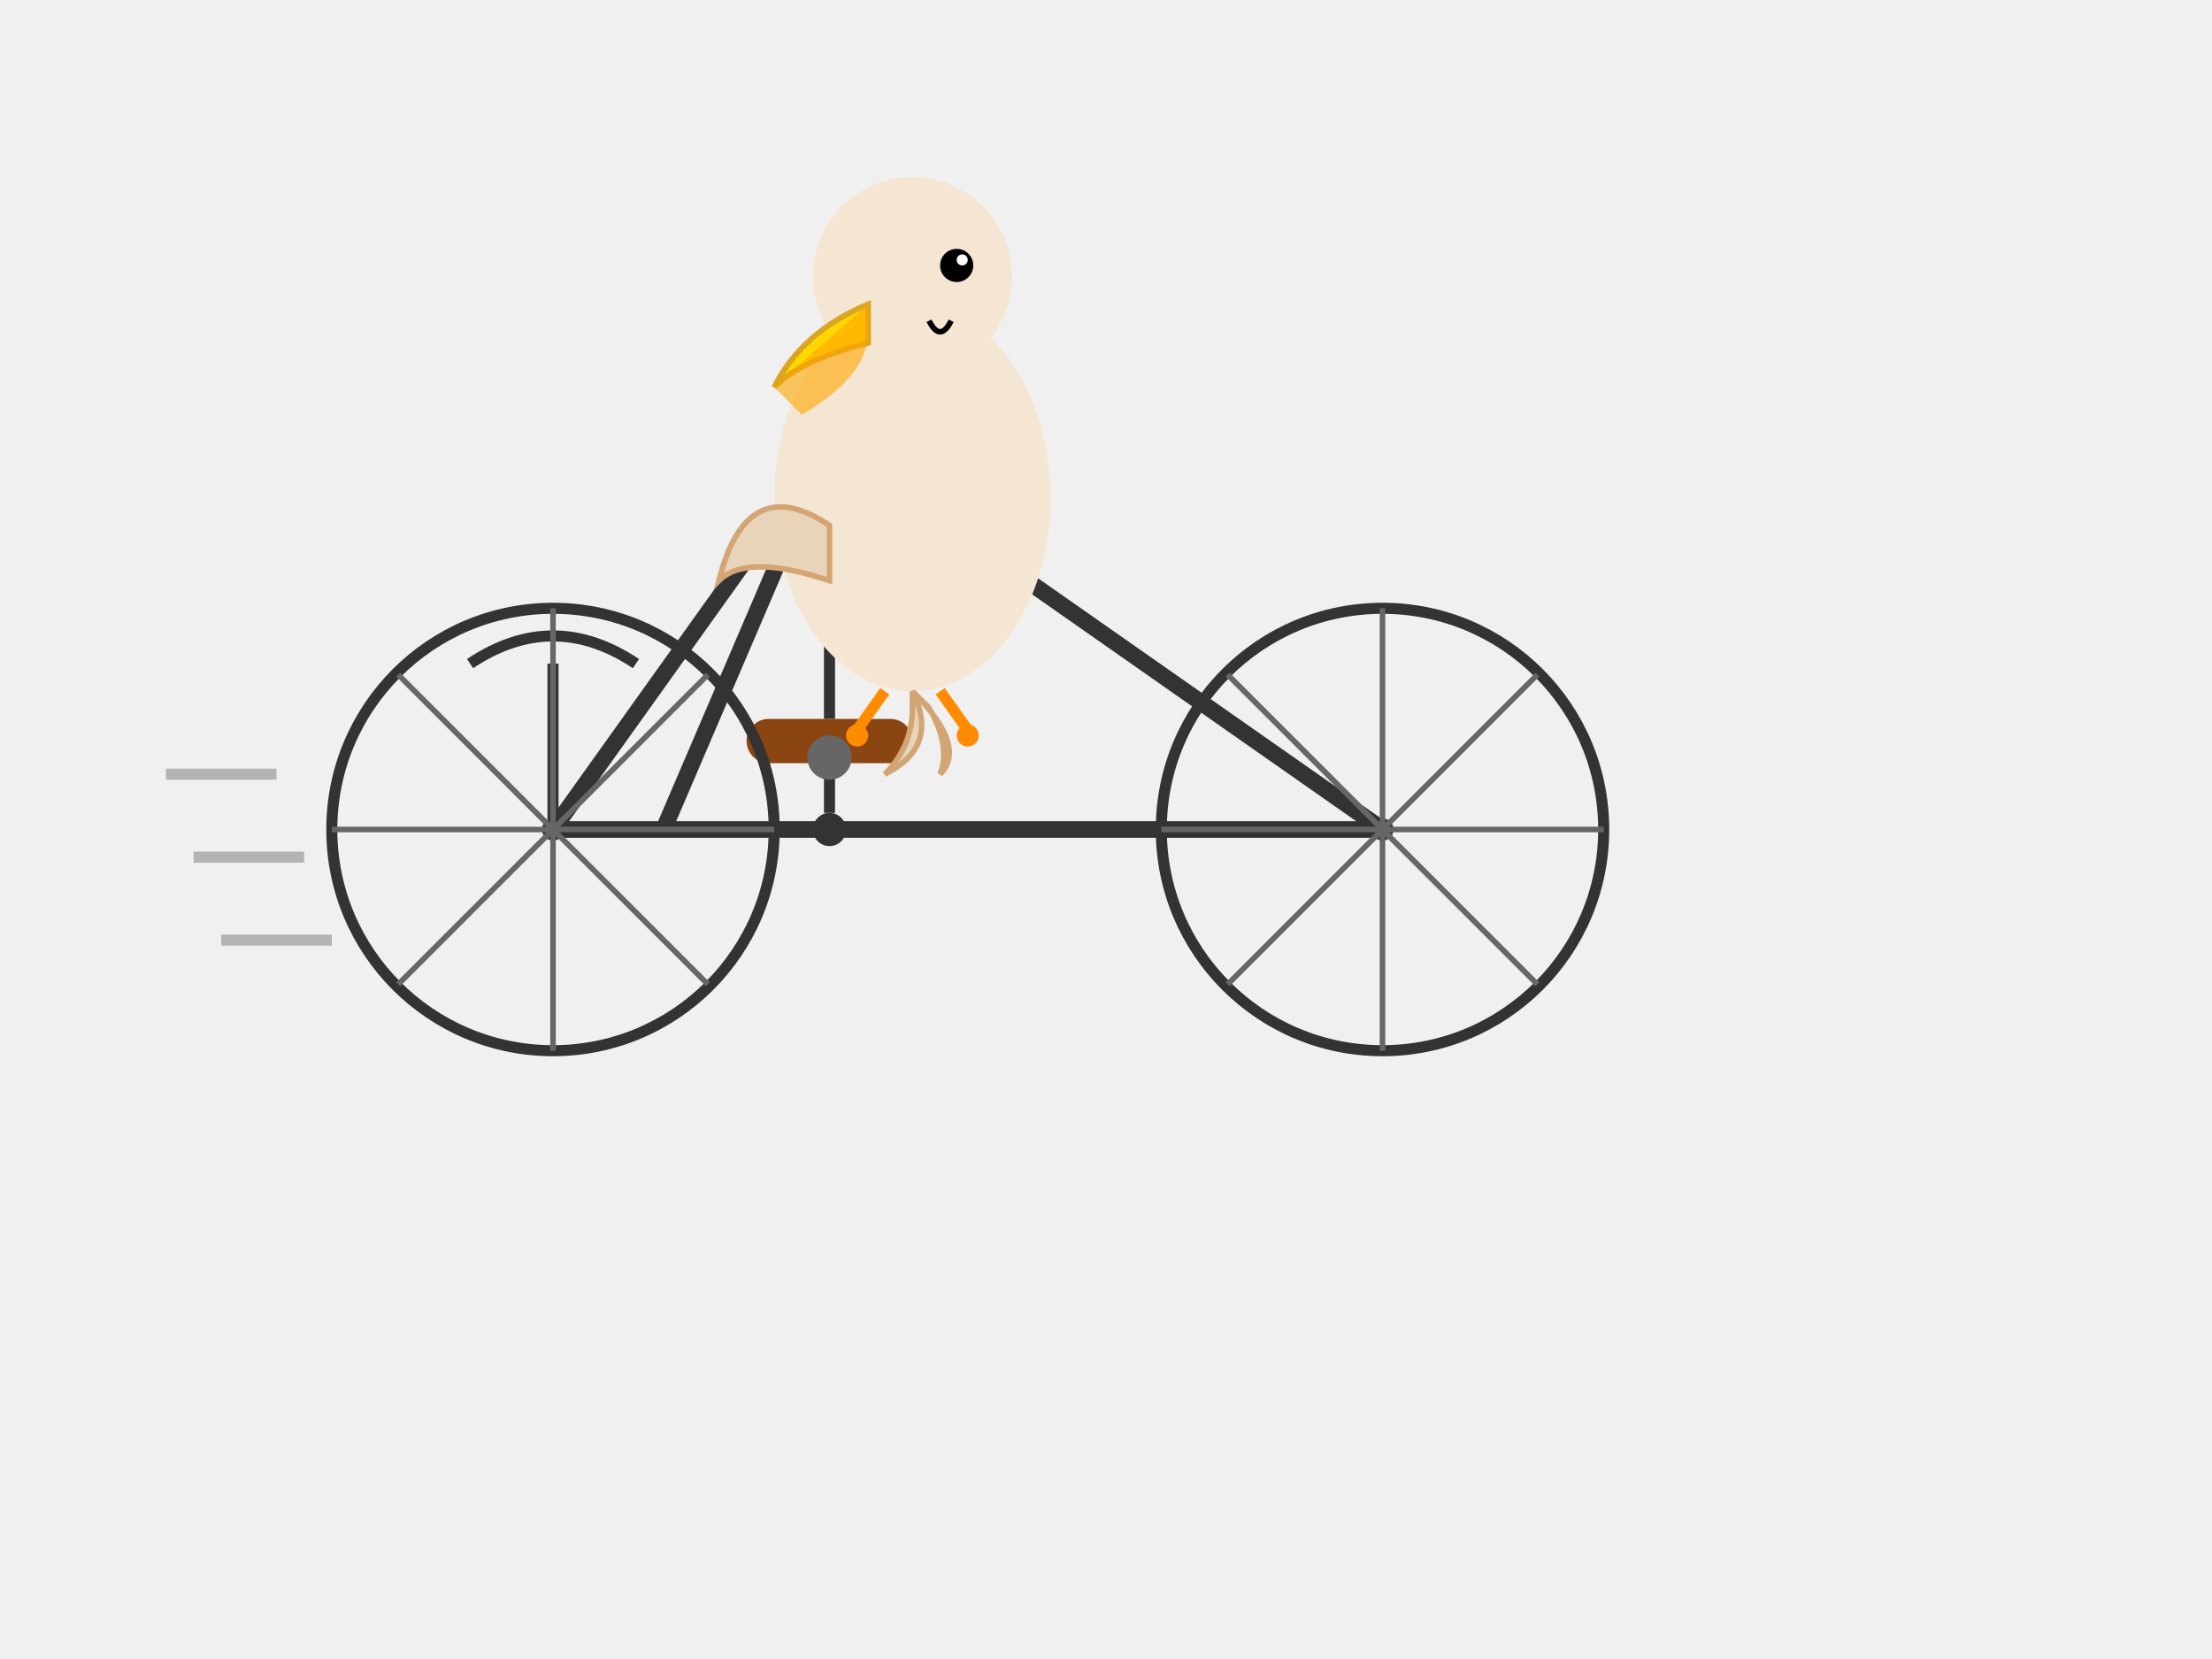
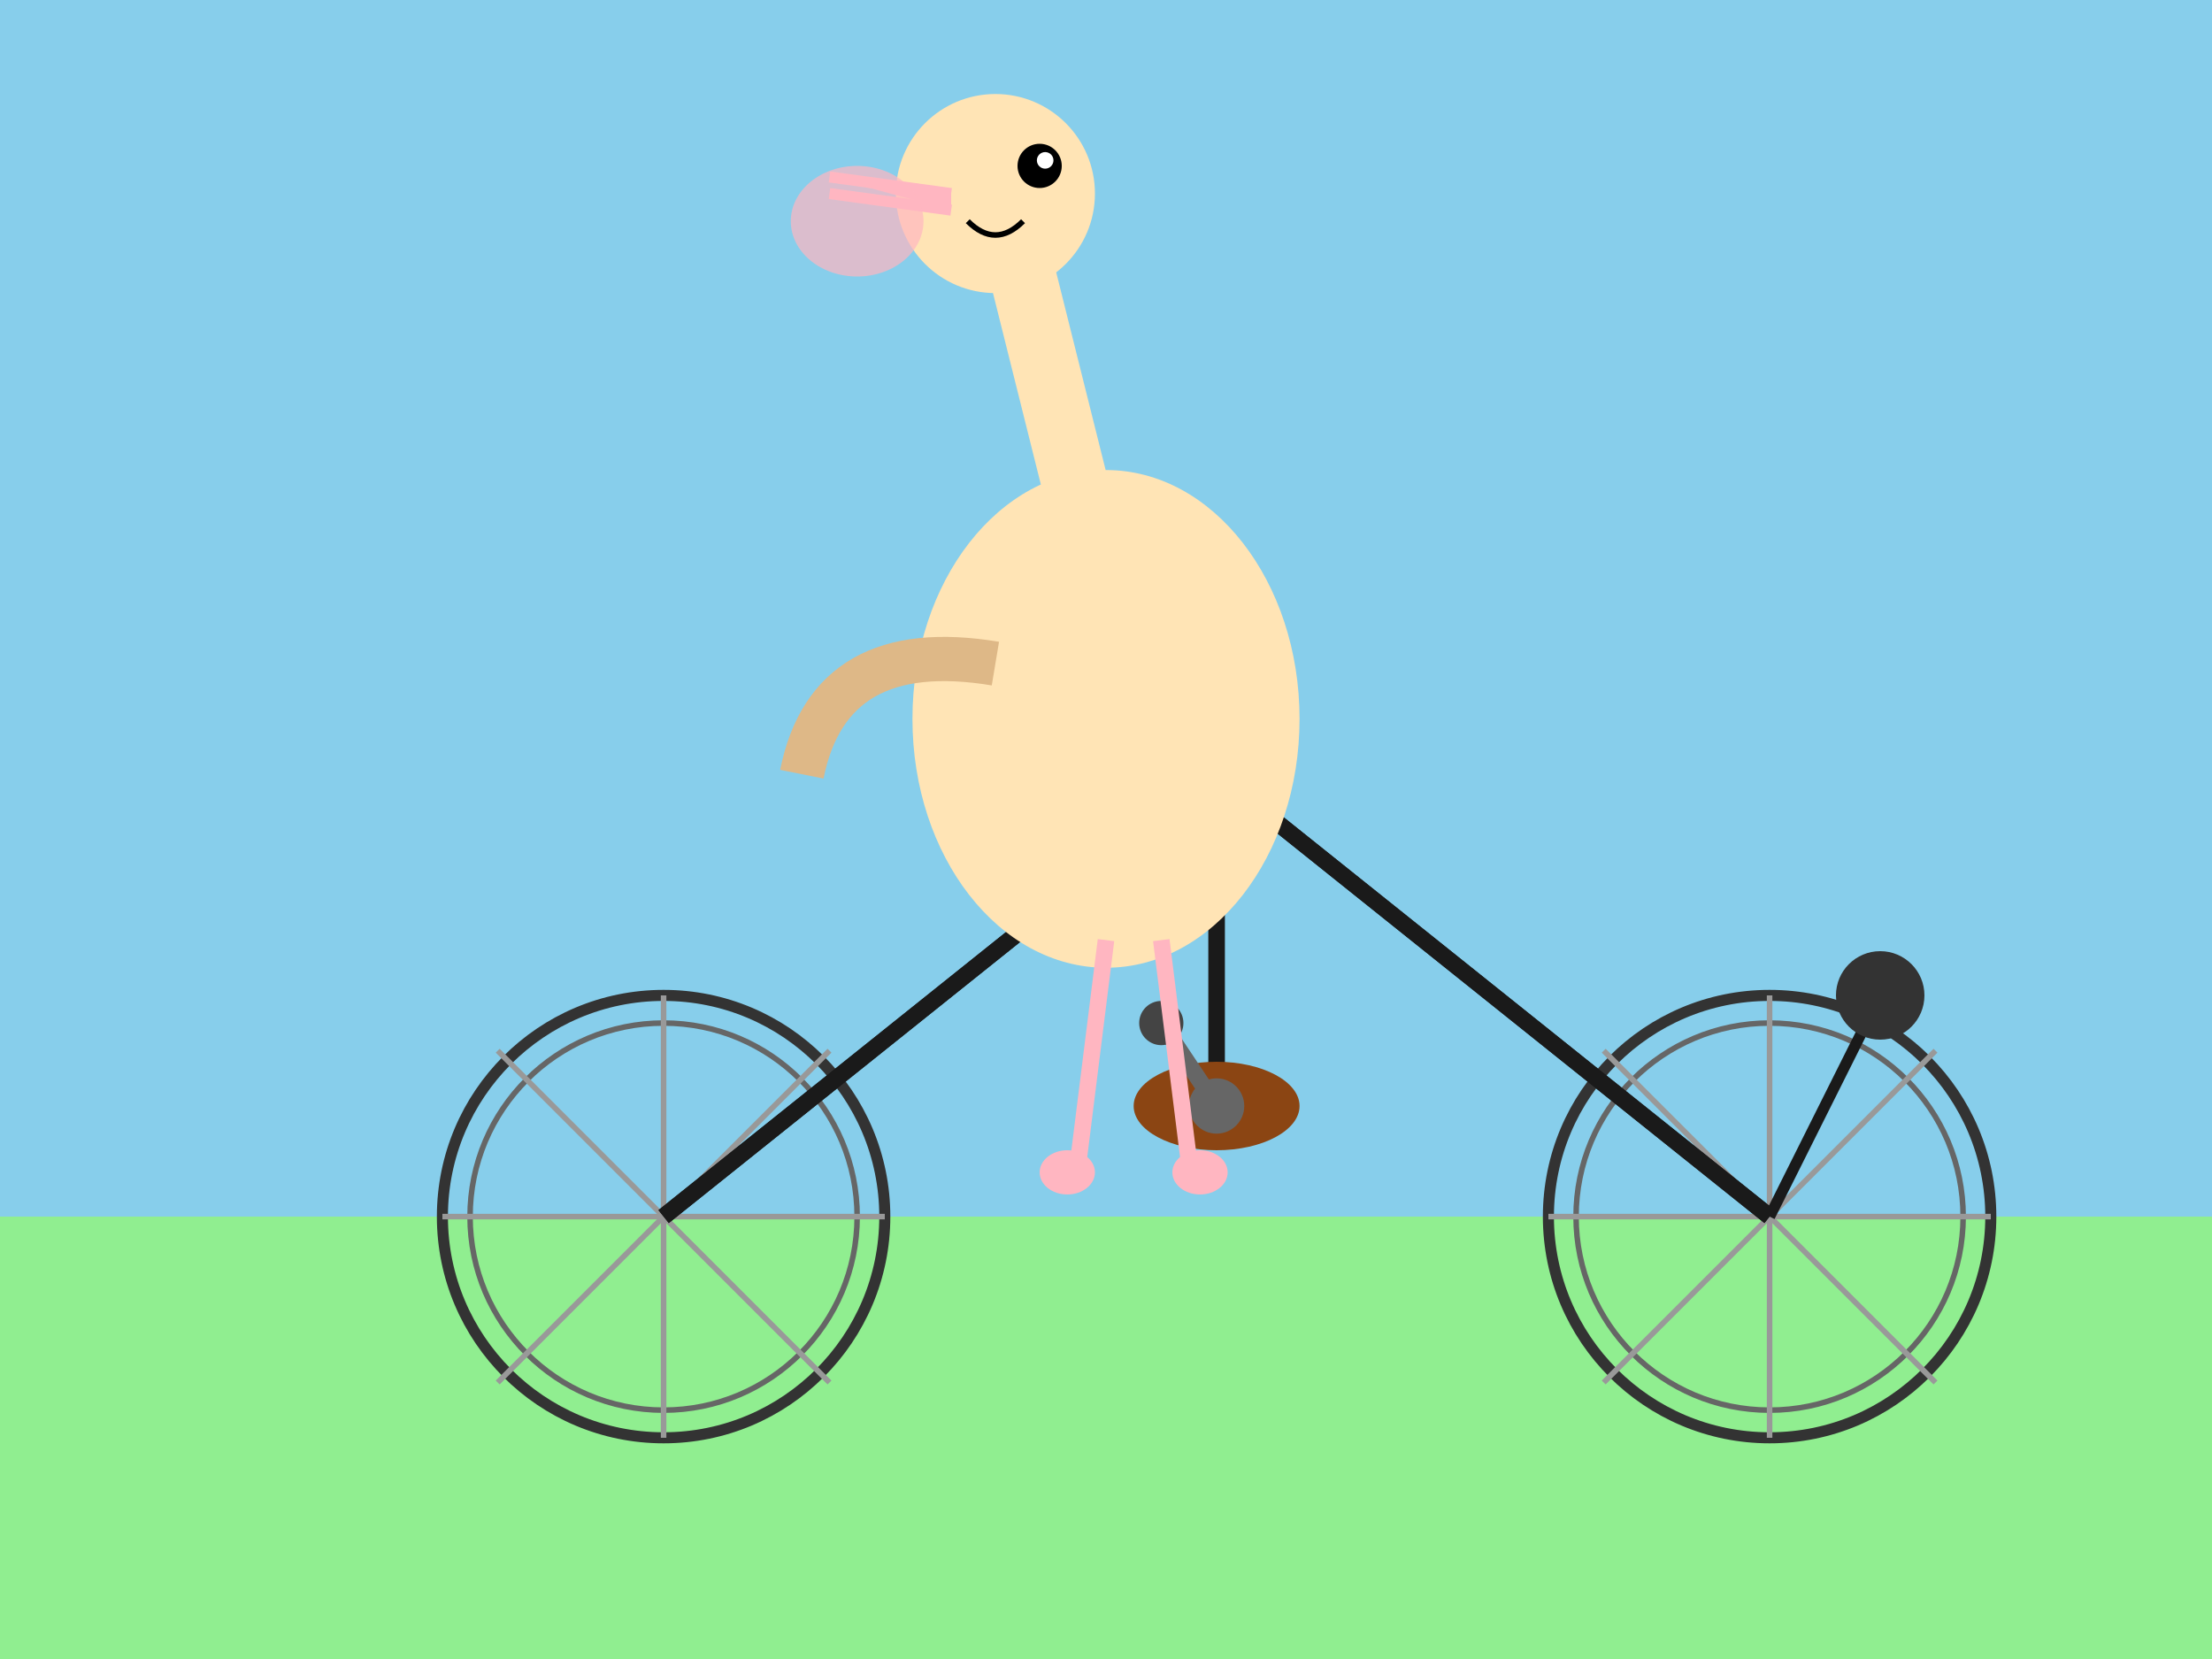
<svg xmlns="http://www.w3.org/2000/svg" viewBox="0 0 400 300">
-   <line x1="100" y1="150" x2="250" y2="150" stroke="#333" stroke-width="3" />
-   <line x1="100" y1="150" x2="150" y2="80" stroke="#333" stroke-width="3" />
-   <line x1="150" y1="80" x2="250" y2="150" stroke="#333" stroke-width="3" />
-   <line x1="150" y1="80" x2="120" y2="150" stroke="#333" stroke-width="3" />
-   <line x1="100" y1="150" x2="100" y2="120" stroke="#333" stroke-width="2" />
-   <path d="M 85 120 Q 100 110 115 120" stroke="#333" stroke-width="2" fill="none" />
-   <line x1="150" y1="80" x2="150" y2="130" stroke="#333" stroke-width="2" />
-   <rect x="135" y="130" width="30" height="8" rx="4" fill="#8B4513" />
-   <circle cx="100" cy="150" r="40" fill="none" stroke="#333" stroke-width="2" />
-   <circle cx="100" cy="150" r="2" fill="#333" />
-   <line x1="100" y1="110" x2="100" y2="190" stroke="#666" stroke-width="1" />
-   <line x1="60" y1="150" x2="140" y2="150" stroke="#666" stroke-width="1" />
-   <line x1="72" y1="122" x2="128" y2="178" stroke="#666" stroke-width="1" />
-   <line x1="128" y1="122" x2="72" y2="178" stroke="#666" stroke-width="1" />
-   <circle cx="250" cy="150" r="40" fill="none" stroke="#333" stroke-width="2" />
-   <circle cx="250" cy="150" r="2" fill="#333" />
-   <line x1="250" y1="110" x2="250" y2="190" stroke="#666" stroke-width="1" />
-   <line x1="210" y1="150" x2="290" y2="150" stroke="#666" stroke-width="1" />
-   <line x1="222" y1="122" x2="278" y2="178" stroke="#666" stroke-width="1" />
-   <line x1="278" y1="122" x2="222" y2="178" stroke="#666" stroke-width="1" />
-   <circle cx="150" cy="150" r="3" fill="#333" />
-   <line x1="150" y1="147" x2="150" y2="137" stroke="#333" stroke-width="2" />
-   <circle cx="150" cy="137" r="4" fill="#666" />
-   <ellipse cx="165" cy="90" rx="25" ry="35" fill="#F5E6D3" />
-   <circle cx="165" cy="50" r="18" fill="#F5E6D3" />
-   <circle cx="173" cy="48" r="3" fill="#000" />
-   <circle cx="174" cy="47" r="1" fill="#fff" />
-   <path d="M 157 55 Q 145 60 140 70 Q 145 65 157 62 Z" fill="#FFD700" stroke="#DAA520" stroke-width="1" />
-   <path d="M 157 55 L 140 70 L 145 75 Q 157 68 157 60 Z" fill="#FFA500" opacity="0.6" />
-   <path d="M 150 95 Q 135 85 130 105 Q 135 100 150 105 Z" fill="#E8D4B8" stroke="#D3A574" stroke-width="1" />
-   <path d="M 165 125 Q 170 135 160 140 Q 165 135 165 128 Z" fill="#E8D4B8" stroke="#D3A574" stroke-width="1" />
-   <path d="M 165 125 Q 175 135 170 140 Q 172 135 168 128 Z" fill="#E8D4B8" stroke="#D3A574" stroke-width="1" />
-   <line x1="160" y1="125" x2="155" y2="132" stroke="#FF8C00" stroke-width="2" />
-   <line x1="170" y1="125" x2="175" y2="132" stroke="#FF8C00" stroke-width="2" />
-   <circle cx="155" cy="133" r="2" fill="#FF8C00" />
-   <circle cx="175" cy="133" r="2" fill="#FF8C00" />
-   <line x1="30" y1="140" x2="50" y2="140" stroke="#999" stroke-width="2" opacity="0.7" />
-   <line x1="35" y1="155" x2="55" y2="155" stroke="#999" stroke-width="2" opacity="0.7" />
-   <line x1="40" y1="170" x2="60" y2="170" stroke="#999" stroke-width="2" opacity="0.7" />
-   <path d="M 168 58 Q 170 62 172 58" stroke="#000" stroke-width="1" fill="none" />
+   <rect width="400" height="300" fill="#87CEEB" />
+   <rect y="220" width="400" height="80" fill="#90EE90" />
+   <circle cx="320" cy="220" r="40" fill="none" stroke="#333" stroke-width="2" />
+   <circle cx="320" cy="220" r="35" fill="none" stroke="#666" stroke-width="1" />
+   <line x1="320" y1="180" x2="320" y2="260" stroke="#999" stroke-width="1" />
+   <line x1="280" y1="220" x2="360" y2="220" stroke="#999" stroke-width="1" />
+   <line x1="290" y1="190" x2="350" y2="250" stroke="#999" stroke-width="1" />
+   <line x1="350" y1="190" x2="290" y2="250" stroke="#999" stroke-width="1" />
+   <circle cx="120" cy="220" r="40" fill="none" stroke="#333" stroke-width="2" />
+   <circle cx="120" cy="220" r="35" fill="none" stroke="#666" stroke-width="1" />
+   <line x1="120" y1="180" x2="120" y2="260" stroke="#999" stroke-width="1" />
+   <line x1="80" y1="220" x2="160" y2="220" stroke="#999" stroke-width="1" />
+   <line x1="90" y1="190" x2="150" y2="250" stroke="#999" stroke-width="1" />
+   <line x1="150" y1="190" x2="90" y2="250" stroke="#999" stroke-width="1" />
+   <line x1="120" y1="220" x2="220" y2="140" stroke="#1a1a1a" stroke-width="3" />
+   <line x1="220" y1="140" x2="320" y2="220" stroke="#1a1a1a" stroke-width="3" />
+   <line x1="220" y1="140" x2="120" y2="220" stroke="#1a1a1a" stroke-width="3" />
+   <line x1="220" y1="140" x2="320" y2="220" stroke="#1a1a1a" stroke-width="3" />
+   <line x1="220" y1="140" x2="220" y2="200" stroke="#1a1a1a" stroke-width="3" />
+   <line x1="320" y1="220" x2="340" y2="180" stroke="#1a1a1a" stroke-width="2" />
+   <circle cx="340" cy="180" r="8" fill="#333" />
+   <ellipse cx="220" cy="200" rx="15" ry="8" fill="#8B4513" />
+   <circle cx="220" cy="200" r="5" fill="#666" />
+   <line x1="220" y1="200" x2="210" y2="185" stroke="#666" stroke-width="3" />
+   <circle cx="210" cy="185" r="4" fill="#444" />
+   <ellipse cx="200" cy="130" rx="35" ry="45" fill="#FFE4B5" />
+   <path d="M 195 90 Q 190 70 185 50" stroke="#FFE4B5" stroke-width="12" fill="none" />
+   <circle cx="180" cy="35" r="18" fill="#FFE4B5" />
+   <circle cx="188" cy="30" r="4" fill="#000" />
+   <circle cx="189" cy="29" r="1.5" fill="#fff" />
+   <path d="M 172 35 L 150 32 L 172 38 Z" fill="#FFB6C1" />
+   <path d="M 172 35 L 150 32" stroke="#FFB6C1" stroke-width="2" fill="none" />
+   <path d="M 172 38 L 150 35" stroke="#FFB6C1" stroke-width="2" fill="none" />
+   <ellipse cx="155" cy="40" rx="12" ry="10" fill="#FFB6C1" opacity="0.7" />
+   <path d="M 180 120 Q 150 115 145 140" stroke="#DEB887" stroke-width="8" fill="none" />
+   <line x1="200" y1="170" x2="195" y2="210" stroke="#FFB6C1" stroke-width="3" />
+   <line x1="210" y1="170" x2="215" y2="210" stroke="#FFB6C1" stroke-width="3" />
+   <ellipse cx="193" cy="212" rx="5" ry="4" fill="#FFB6C1" />
+   <ellipse cx="217" cy="212" rx="5" ry="4" fill="#FFB6C1" />
+   <path d="M 175 40 Q 180 45 185 40" stroke="#000" stroke-width="1" fill="none" />
</svg>
